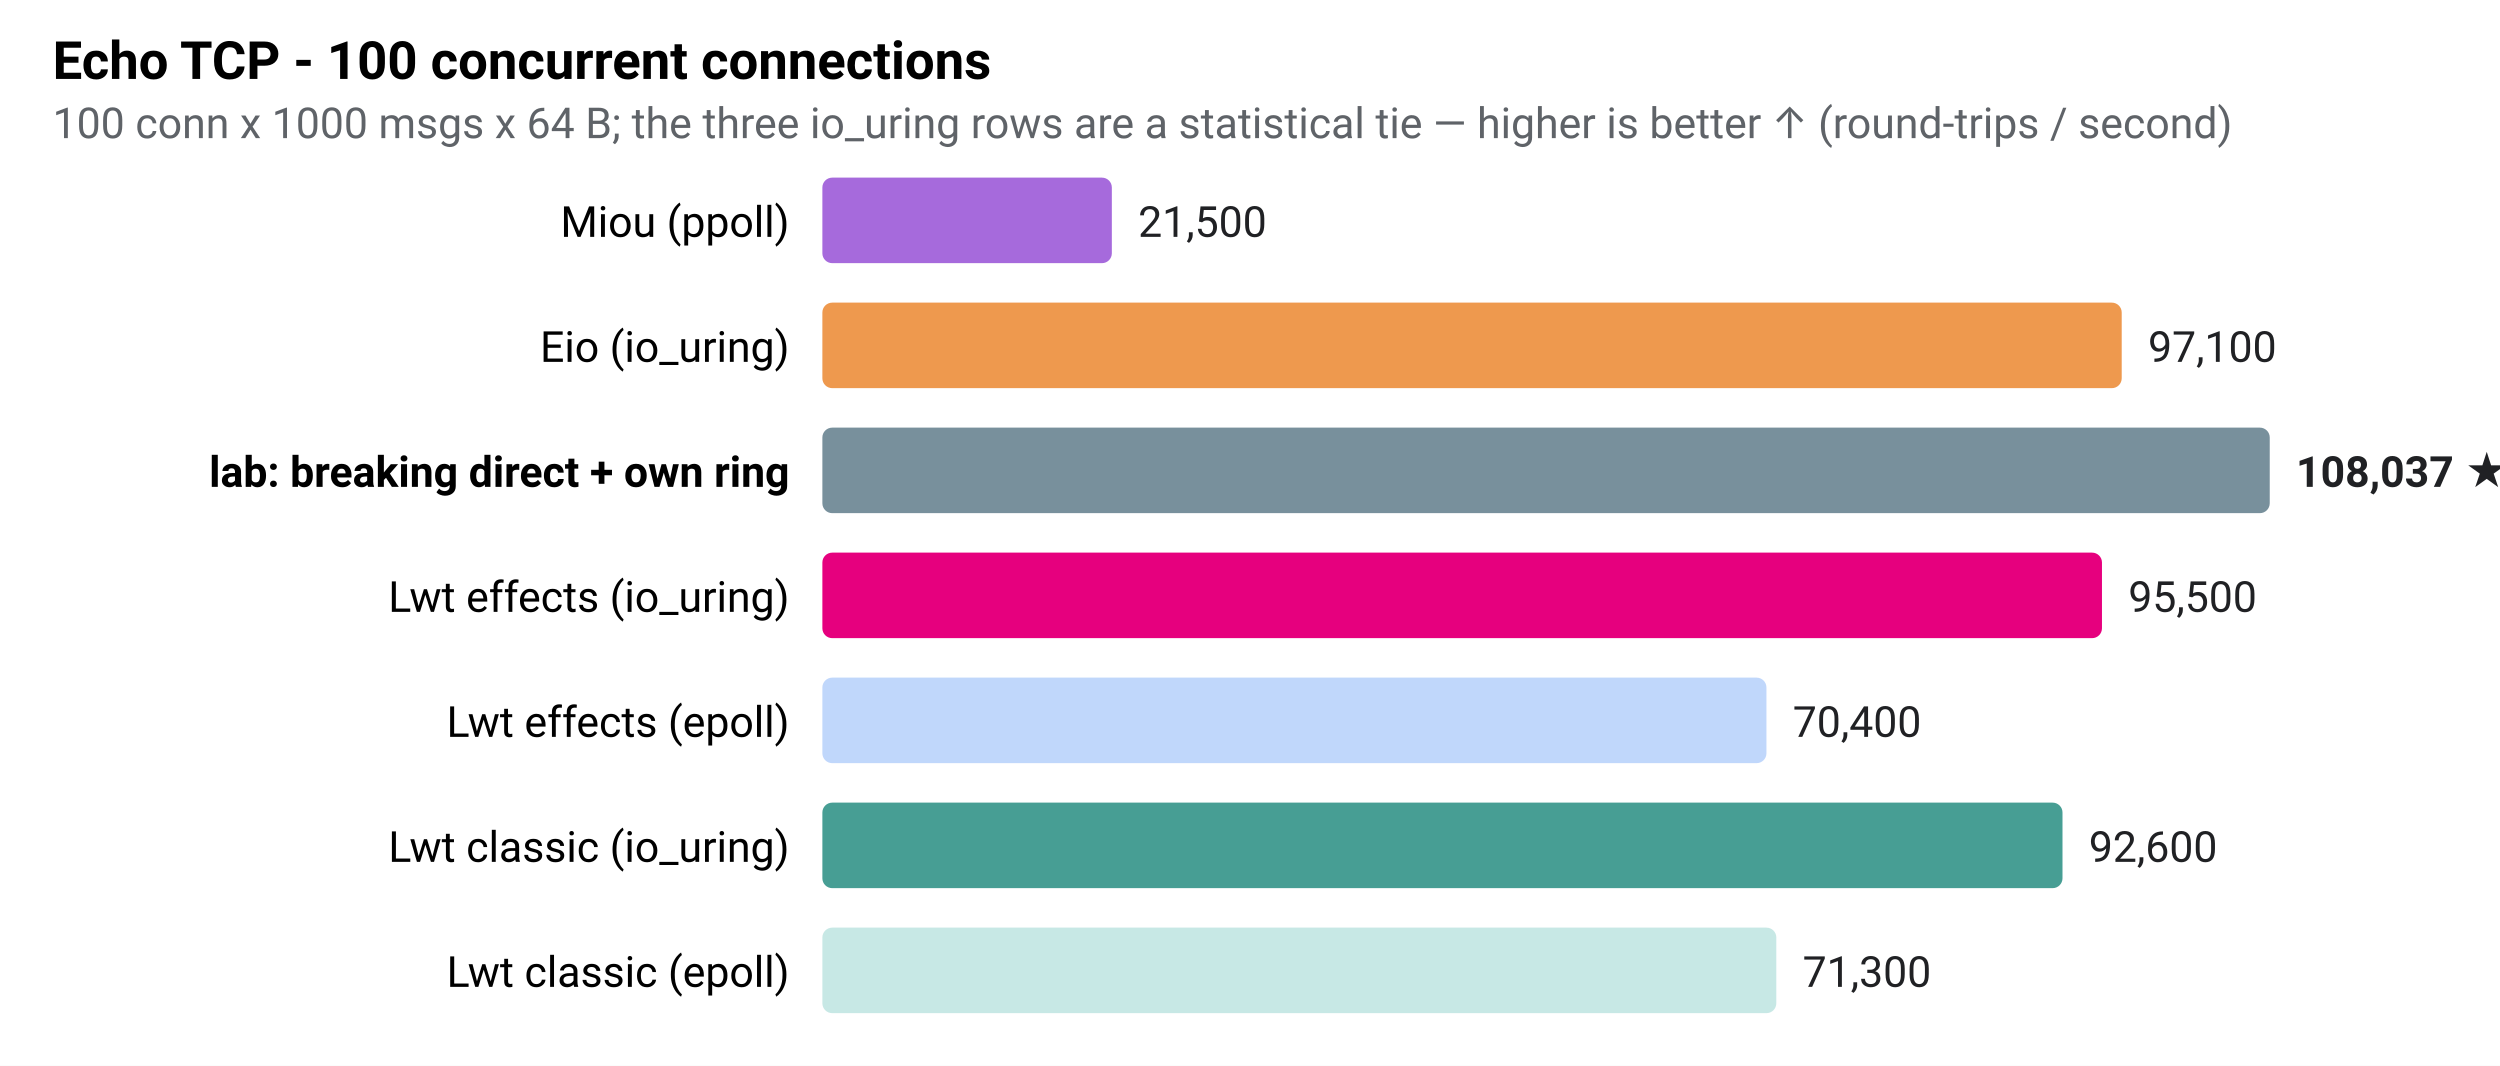
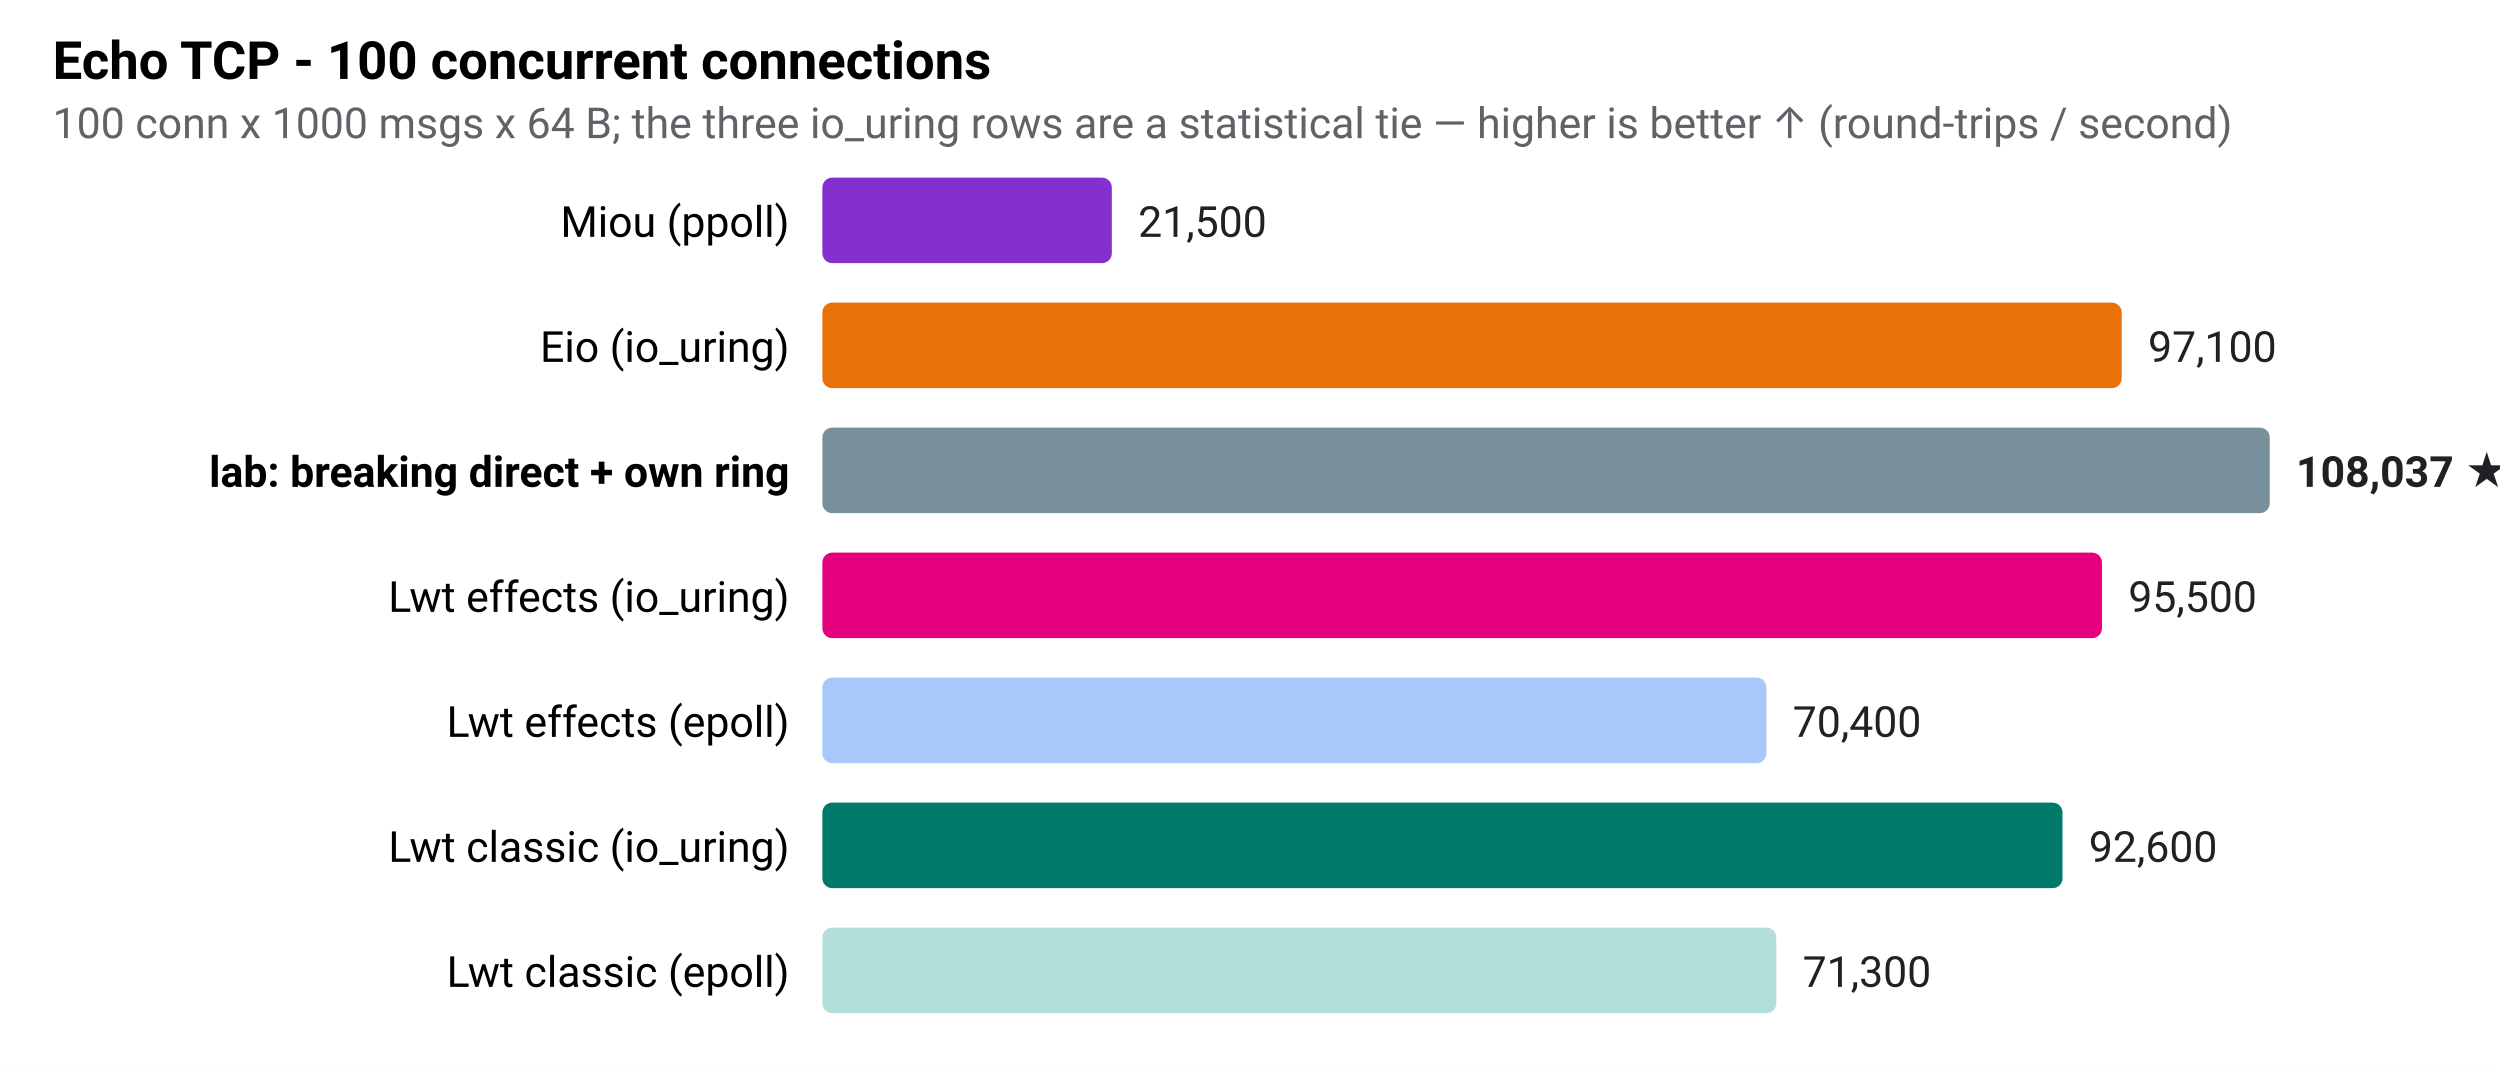
<svg xmlns="http://www.w3.org/2000/svg" width="760" height="324" font-family="-apple-system,Segoe UI,Roboto,sans-serif" font-size="13">
  <rect width="760" height="324" fill="white" />
  <text x="16" y="24" font-size="16" font-weight="700">Echo TCP - 100 concurrent connections</text>
  <text x="16" y="42" fill="#5f6368">100 conn x 1000 msgs x 64 B; the three io_uring rows are a statistical tie — higher is better ↑ (round-trips / second)</text>
  <text x="240" y="72" text-anchor="end">Miou (ppoll)</text>
-   <rect x="250" y="54" width="88" height="26" rx="3" fill="#8430ce" opacity="0.72" />
+   <rect x="250" y="54" width="88" height="26" rx="3" fill="#8430ce" />
  <text x="346" y="72" fill="#202124">21,500</text>
  <text x="240" y="110" text-anchor="end">Eio (io_uring)</text>
-   <rect x="250" y="92" width="395" height="26" rx="3" fill="#e8710a" opacity="0.72" />
+   <rect x="250" y="92" width="395" height="26" rx="3" fill="#e8710a" />
  <text x="653" y="110" fill="#202124">97,100</text>
  <text x="240" y="148" text-anchor="end" font-weight="700">lab: breaking direct + own ring</text>
  <rect x="250" y="130" width="440" height="26" rx="3" fill="#78909c" />
  <text x="698" y="148" fill="#202124" font-weight="700">108,037 ★</text>
  <text x="240" y="186" text-anchor="end">Lwt effects (io_uring)</text>
  <rect x="250" y="168" width="389" height="26" rx="3" fill="#e6007e" />
  <text x="647" y="186" fill="#202124">95,500</text>
  <text x="240" y="224" text-anchor="end">Lwt effects (epoll)</text>
-   <rect x="250" y="206" width="287" height="26" rx="3" fill="#a8c7fa" opacity="0.72" />
+   <rect x="250" y="206" width="287" height="26" rx="3" fill="#a8c7fa" />
  <text x="545" y="224" fill="#202124">70,400</text>
  <text x="240" y="262" text-anchor="end">Lwt classic (io_uring)</text>
-   <rect x="250" y="244" width="377" height="26" rx="3" fill="#00796b" opacity="0.72" />
+   <rect x="250" y="244" width="377" height="26" rx="3" fill="#00796b" />
  <text x="635" y="262" fill="#202124">92,600</text>
  <text x="240" y="300" text-anchor="end">Lwt classic (epoll)</text>
-   <rect x="250" y="282" width="290" height="26" rx="3" fill="#b2dfdb" opacity="0.72" />
+   <rect x="250" y="282" width="290" height="26" rx="3" fill="#b2dfdb" />
  <text x="548" y="300" fill="#202124">71,300</text>
</svg>
